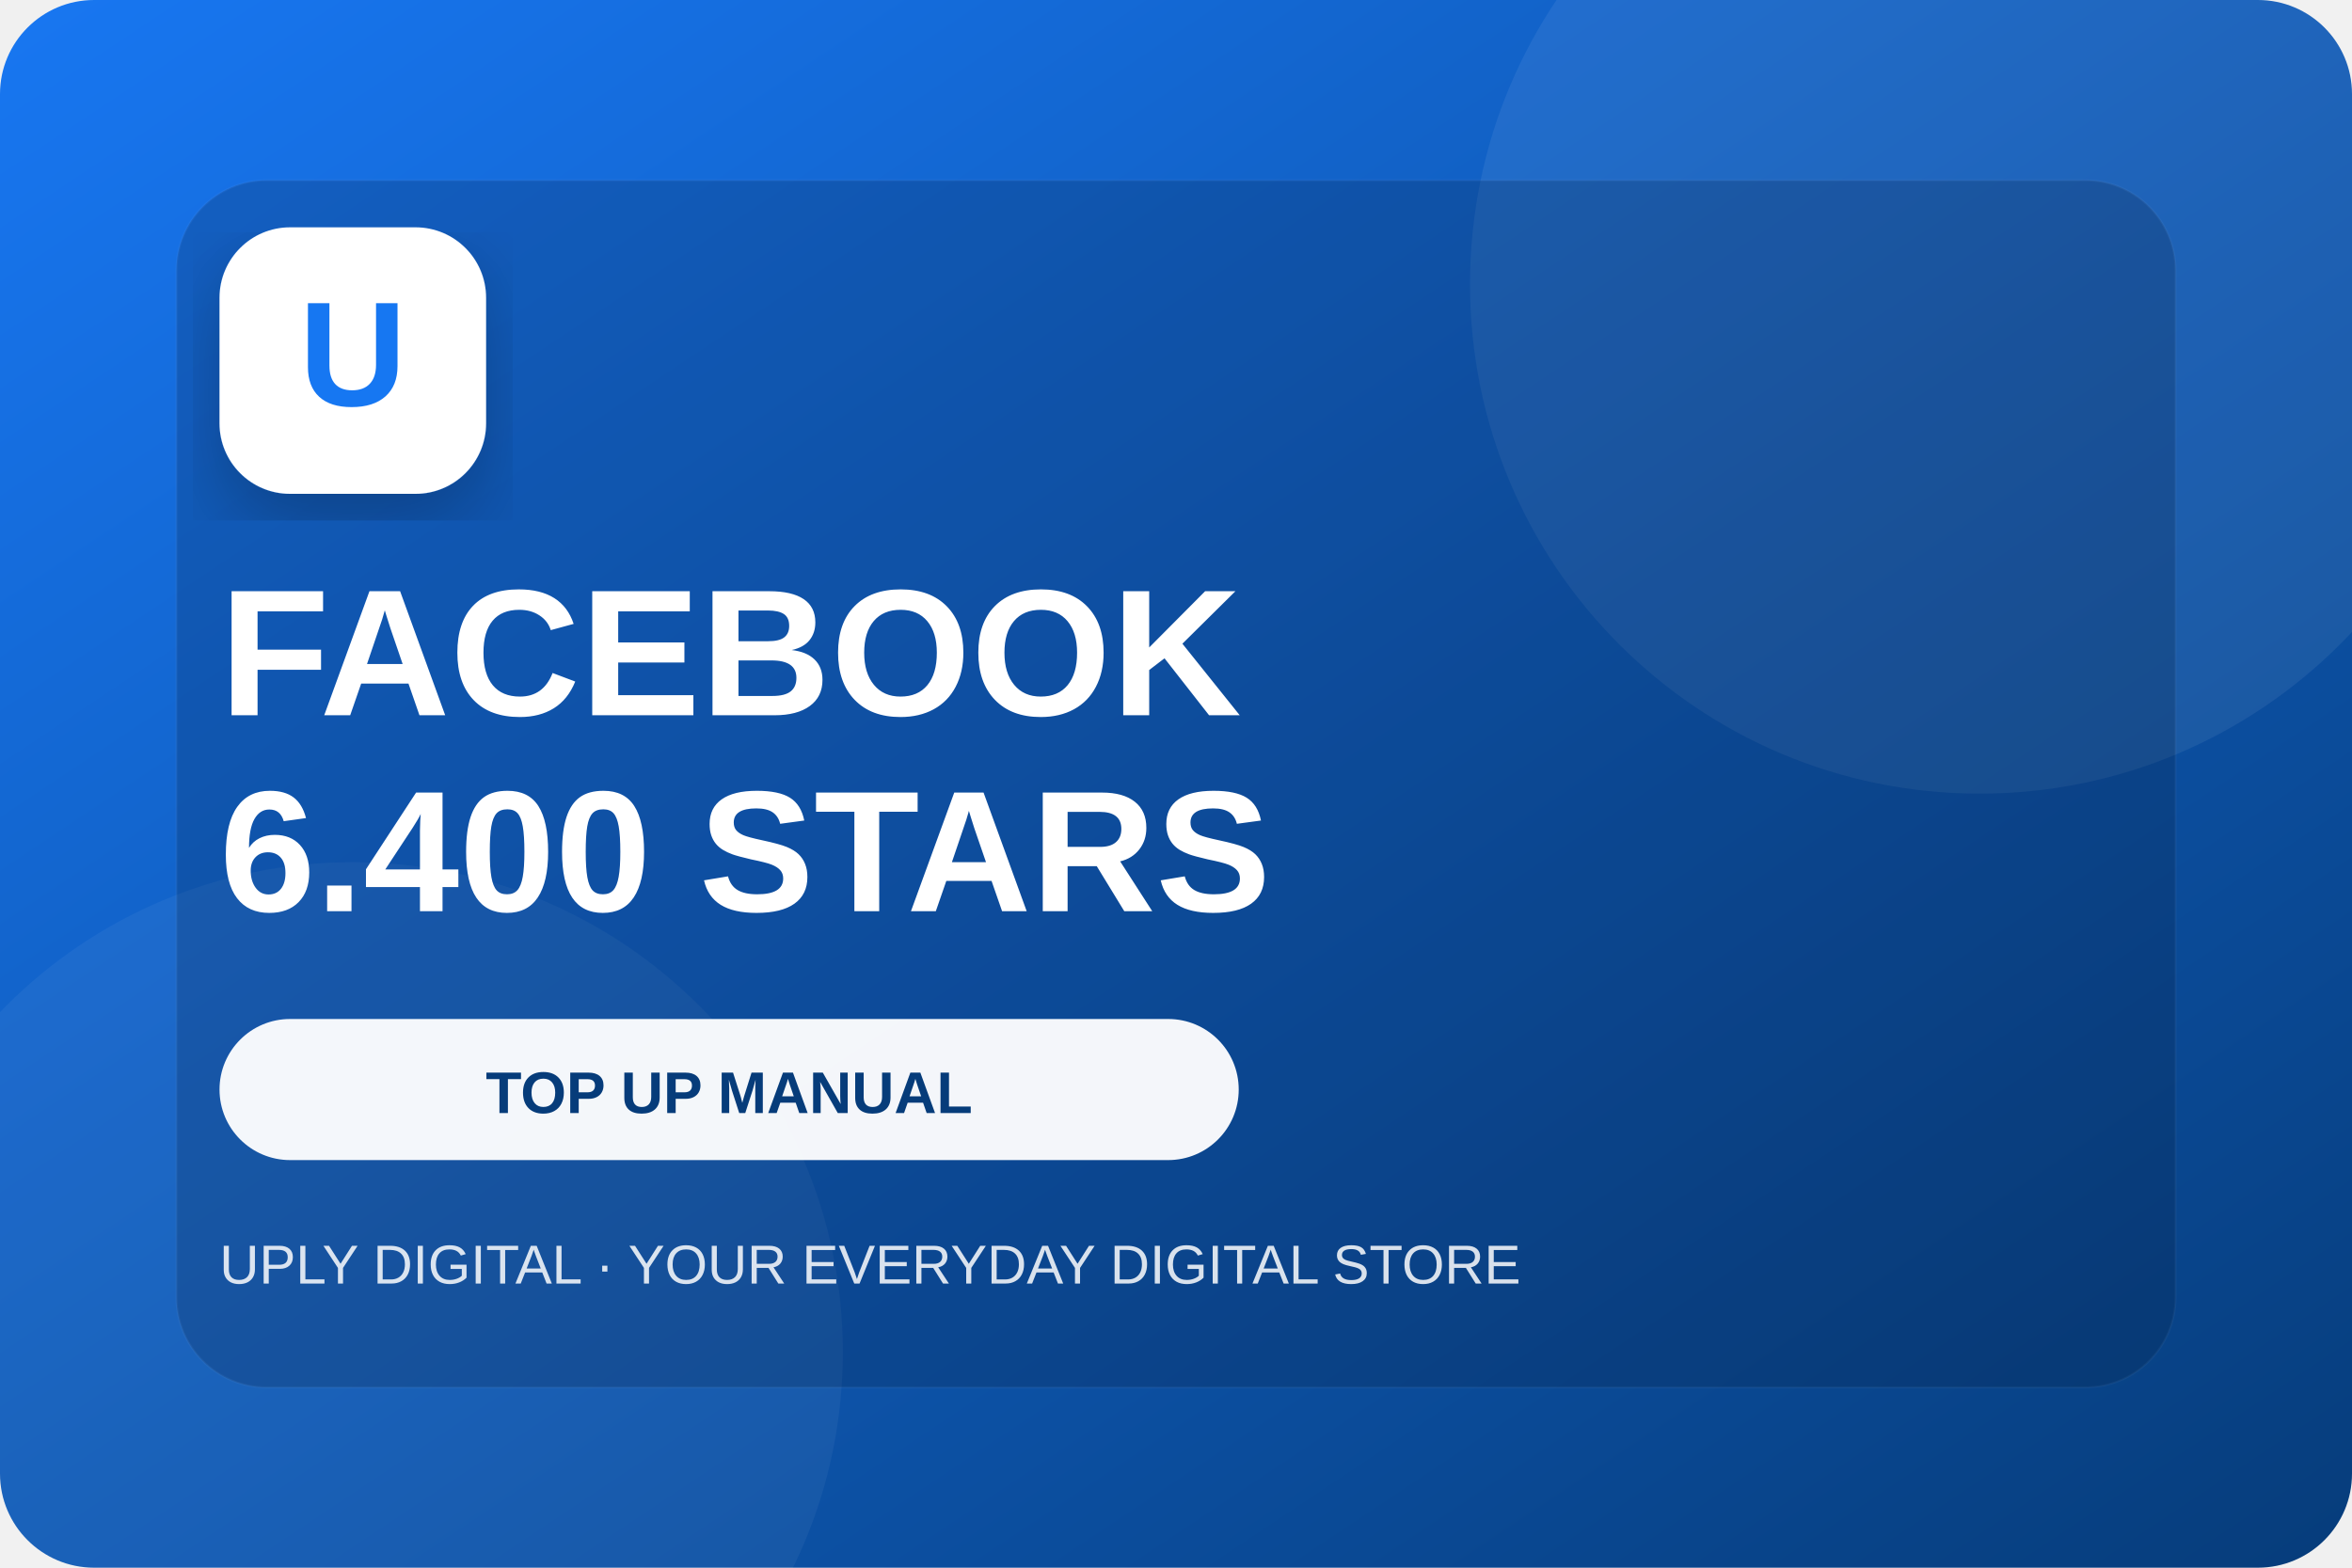
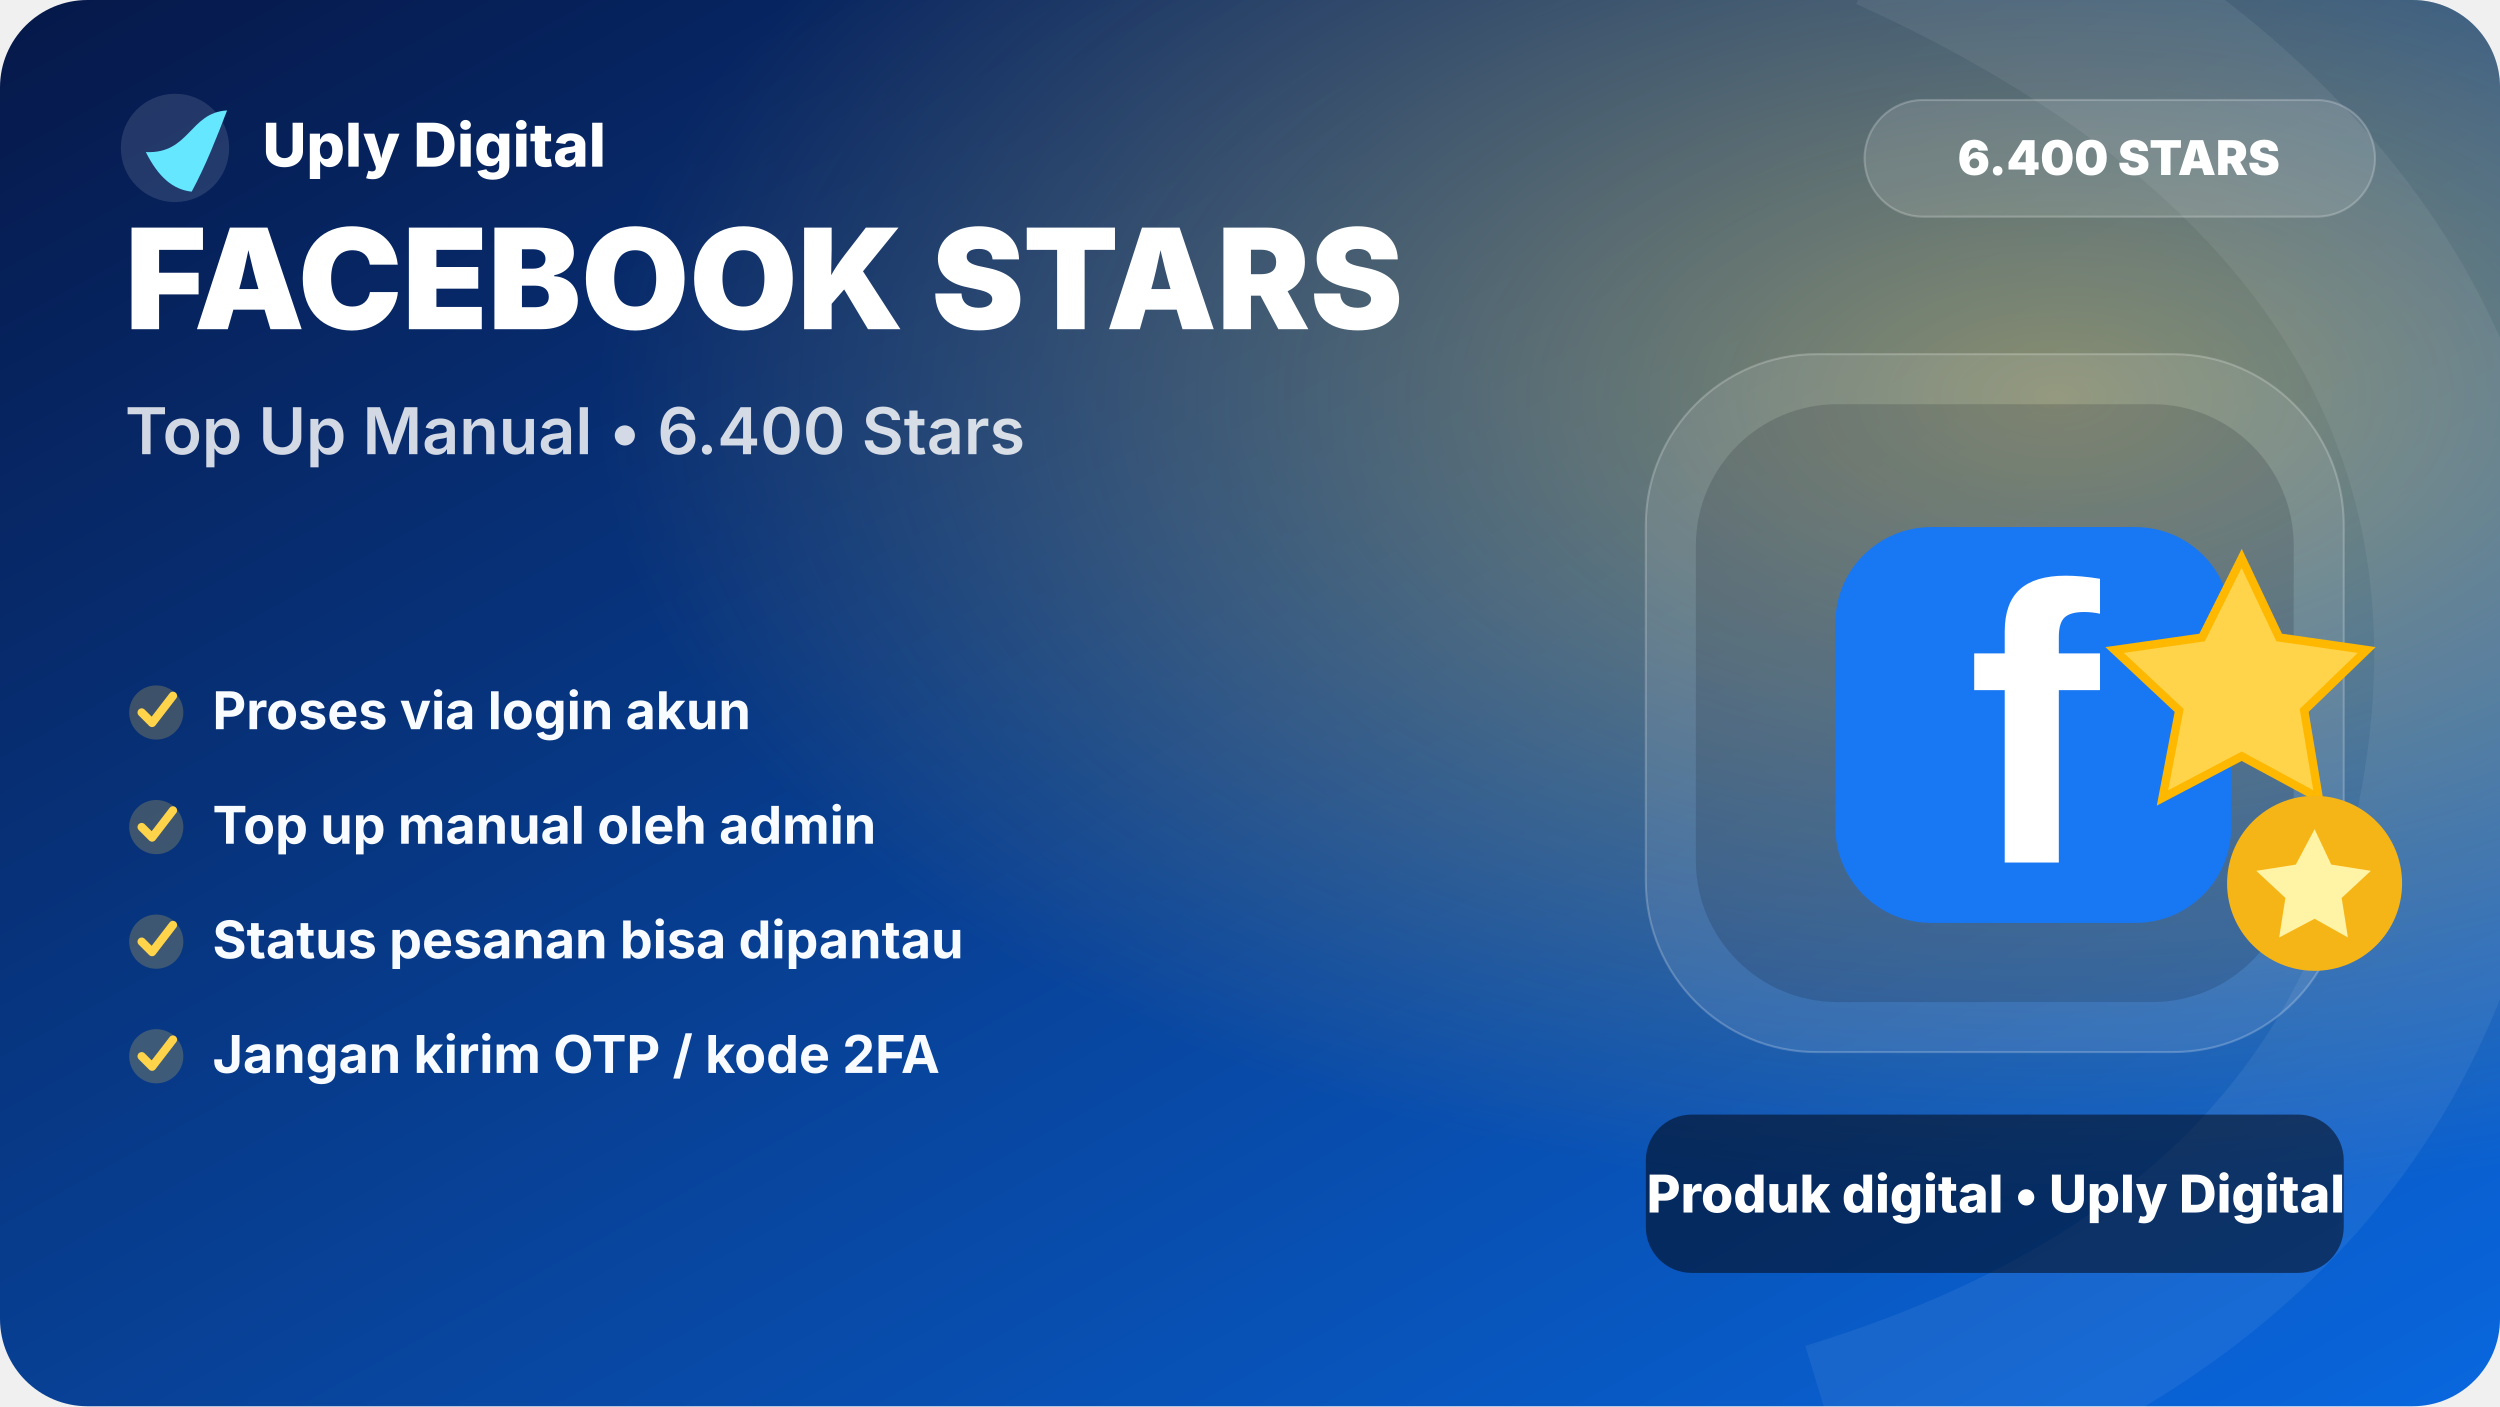
- <svg xmlns="http://www.w3.org/2000/svg" width="1200" height="800" viewBox="0 0 1200 800">
+ <svg xmlns="http://www.w3.org/2000/svg" width="1200" height="675" viewBox="0 0 1200 675">
  <defs>
-     <linearGradient id="g" x1="0" y1="0" x2="1" y2="1">
-       <stop stop-color="#1877F2" />
-       <stop offset="1" stop-color="#063C7A" />
+     <linearGradient id="bg" x1="0" y1="0" x2="1" y2="1">
+       <stop stop-color="#061849" />
+       <stop offset="1" stop-color="#0967de" />
    </linearGradient>
-     <filter id="s">
-       <feDropShadow dx="0" dy="16" stdDeviation="20" flood-opacity=".24" />
+     <radialGradient id="glow" cx=".82" cy=".28" r=".58">
+       <stop stop-color="#ffd44a" stop-opacity=".52" />
+       <stop offset="1" stop-color="#ffd44a" stop-opacity="0" />
+     </radialGradient>
+     <filter id="shadow">
+       <feDropShadow dx="0" dy="20" stdDeviation="24" flood-color="#000" flood-opacity=".3" />
    </filter>
  </defs>
-   <rect width="1200" height="800" rx="48" fill="url(#g)" />
-   <circle cx="1010" cy="145" r="260" fill="#fff" opacity=".07" />
-   <circle cx="180" cy="690" r="250" fill="#fff" opacity=".05" />
-   <rect x="90" y="92" width="1020" height="616" rx="46" fill="#07152d" opacity=".20" stroke="#fff" stroke-opacity=".18" />
-   <g filter="url(#s)">
-     <rect x="112" y="116" width="136" height="136" rx="36" fill="#fff" />
-     <text x="180" y="207" text-anchor="middle" font-family="Arial,sans-serif" font-weight="900" font-size="76" fill="#1877F2">U</text>
+   <rect width="1200" height="675" rx="42" fill="url(#bg)" />
+   <rect width="1200" height="675" rx="42" fill="url(#glow)" />
+   <path d="M910-40c210 95 300 240 270 420-25 150-120 255-300 310" fill="none" stroke="#fff" stroke-opacity=".065" stroke-width="92" />
+   <g transform="translate(58,45)">
+     <circle cx="26" cy="26" r="26" fill="#fff" fill-opacity=".12" />
+     <path d="M12 28c21 1 21-19 39-20-5 13-10 26-17 39-9-1-16-7-22-19z" fill="#65e8ff" />
+     <text x="68" y="35" font-family="Inter,Arial,sans-serif" font-size="29" font-weight="800" fill="#fff">Uply Digital</text>
  </g>
-   <text x="112" y="365" font-family="Arial,sans-serif" font-weight="900" font-size="92" fill="#fff">FACEBOOK</text>
-   <text x="112" y="465" font-family="Arial,sans-serif" font-weight="900" font-size="88" fill="#fff">6.400 STARS</text>
-   <rect x="112" y="520" width="520" height="72" rx="36" fill="#fff" opacity=".95" />
-   <text x="372" y="568" text-anchor="middle" font-family="Arial,sans-serif" font-weight="800" font-size="30" fill="#063C7A">TOP UP MANUAL</text>
-   <text x="112" y="655" font-family="Arial,sans-serif" font-size="28" fill="#fff" opacity=".84">UPLY DIGITAL · YOUR EVERYDAY DIGITAL STORE</text>
+   <g transform="translate(895,48)">
+     <rect width="245" height="56" rx="28" fill="#fff" fill-opacity=".12" stroke="#fff" stroke-opacity=".22" />
+     <text x="122" y="36" text-anchor="middle" font-family="Inter,Arial,sans-serif" font-size="23" font-weight="900" fill="#fff">6.400 STARS</text>
+   </g>
+   <g transform="translate(60,158)">
+     <text font-family="Inter,Arial,sans-serif" font-size="67" font-weight="900" fill="#fff">FACEBOOK STARS</text>
+     <text y="60" font-family="Inter,Arial,sans-serif" font-size="31" font-weight="600" fill="#fff" opacity=".82">Top Up Manual • 6.400 Stars</text>
+   </g>
+   <g transform="translate(60,350)">
+     <circle cx="15" cy="-8" r="13" fill="#ffd44a" fill-opacity=".22" />
+     <path d="M8 -8l5 5 10-13" fill="none" stroke="#ffd44a" stroke-width="4" stroke-linecap="round" stroke-linejoin="round" />
+     <text x="42" y="0" font-family="Inter,Arial,sans-serif" font-size="25" font-weight="700" fill="#f8fbff">Proses via login akun</text>
+   </g>
+   <g transform="translate(60,405)">
+     <circle cx="15" cy="-8" r="13" fill="#ffd44a" fill-opacity=".22" />
+     <path d="M8 -8l5 5 10-13" fill="none" stroke="#ffd44a" stroke-width="4" stroke-linecap="round" stroke-linejoin="round" />
+     <text x="42" y="0" font-family="Inter,Arial,sans-serif" font-size="25" font-weight="700" fill="#f8fbff">Top up manual oleh admin</text>
+   </g>
+   <g transform="translate(60,460)">
+     <circle cx="15" cy="-8" r="13" fill="#ffd44a" fill-opacity=".22" />
+     <path d="M8 -8l5 5 10-13" fill="none" stroke="#ffd44a" stroke-width="4" stroke-linecap="round" stroke-linejoin="round" />
+     <text x="42" y="0" font-family="Inter,Arial,sans-serif" font-size="25" font-weight="700" fill="#f8fbff">Status pesanan bisa dipantau</text>
+   </g>
+   <g transform="translate(60,515)">
+     <circle cx="15" cy="-8" r="13" fill="#ffd44a" fill-opacity=".22" />
+     <path d="M8 -8l5 5 10-13" fill="none" stroke="#ffd44a" stroke-width="4" stroke-linecap="round" stroke-linejoin="round" />
+     <text x="42" y="0" font-family="Inter,Arial,sans-serif" font-size="25" font-weight="700" fill="#f8fbff">Jangan kirim OTP / kode 2FA</text>
+   </g>
+   <g transform="translate(790,170)">
+     <rect width="335" height="335" rx="82" fill="#fff" fill-opacity=".1" stroke="#fff" stroke-opacity=".22" />
+     <rect x="24" y="24" width="287" height="287" rx="68" fill="#050914" fill-opacity=".15" />
+     <g transform="translate(56,48)">
+       <rect x="35" y="35" width="190" height="190" rx="46" fill="#1877f2" />
+       <text x="130" y="196" text-anchor="middle" font-family="Arial,sans-serif" font-size="190" font-weight="900" fill="#fff">f</text>
+       <path d="M230 50l18 38 42 6-30 29 7 42-37-20-38 20 8-42-31-29 42-6z" fill="#ffd44a" stroke="#ffb800" stroke-width="4" />
+       <circle cx="265" cy="206" r="42" fill="#f6b516" />
+       <path d="M265 180l8 17 19 3-14 13 3 19-16-9-17 9 3-19-14-13 19-3z" fill="#fff3a6" />
+     </g>
+   </g>
+   <g transform="translate(790,535)">
+     <rect width="335" height="76" rx="22" fill="#020712" fill-opacity=".54" />
+     <text x="168" y="47" text-anchor="middle" font-family="Inter,Arial,sans-serif" font-size="25" font-weight="800" fill="#fff">Produk digital • Uply Digital</text>
+   </g>
</svg>
